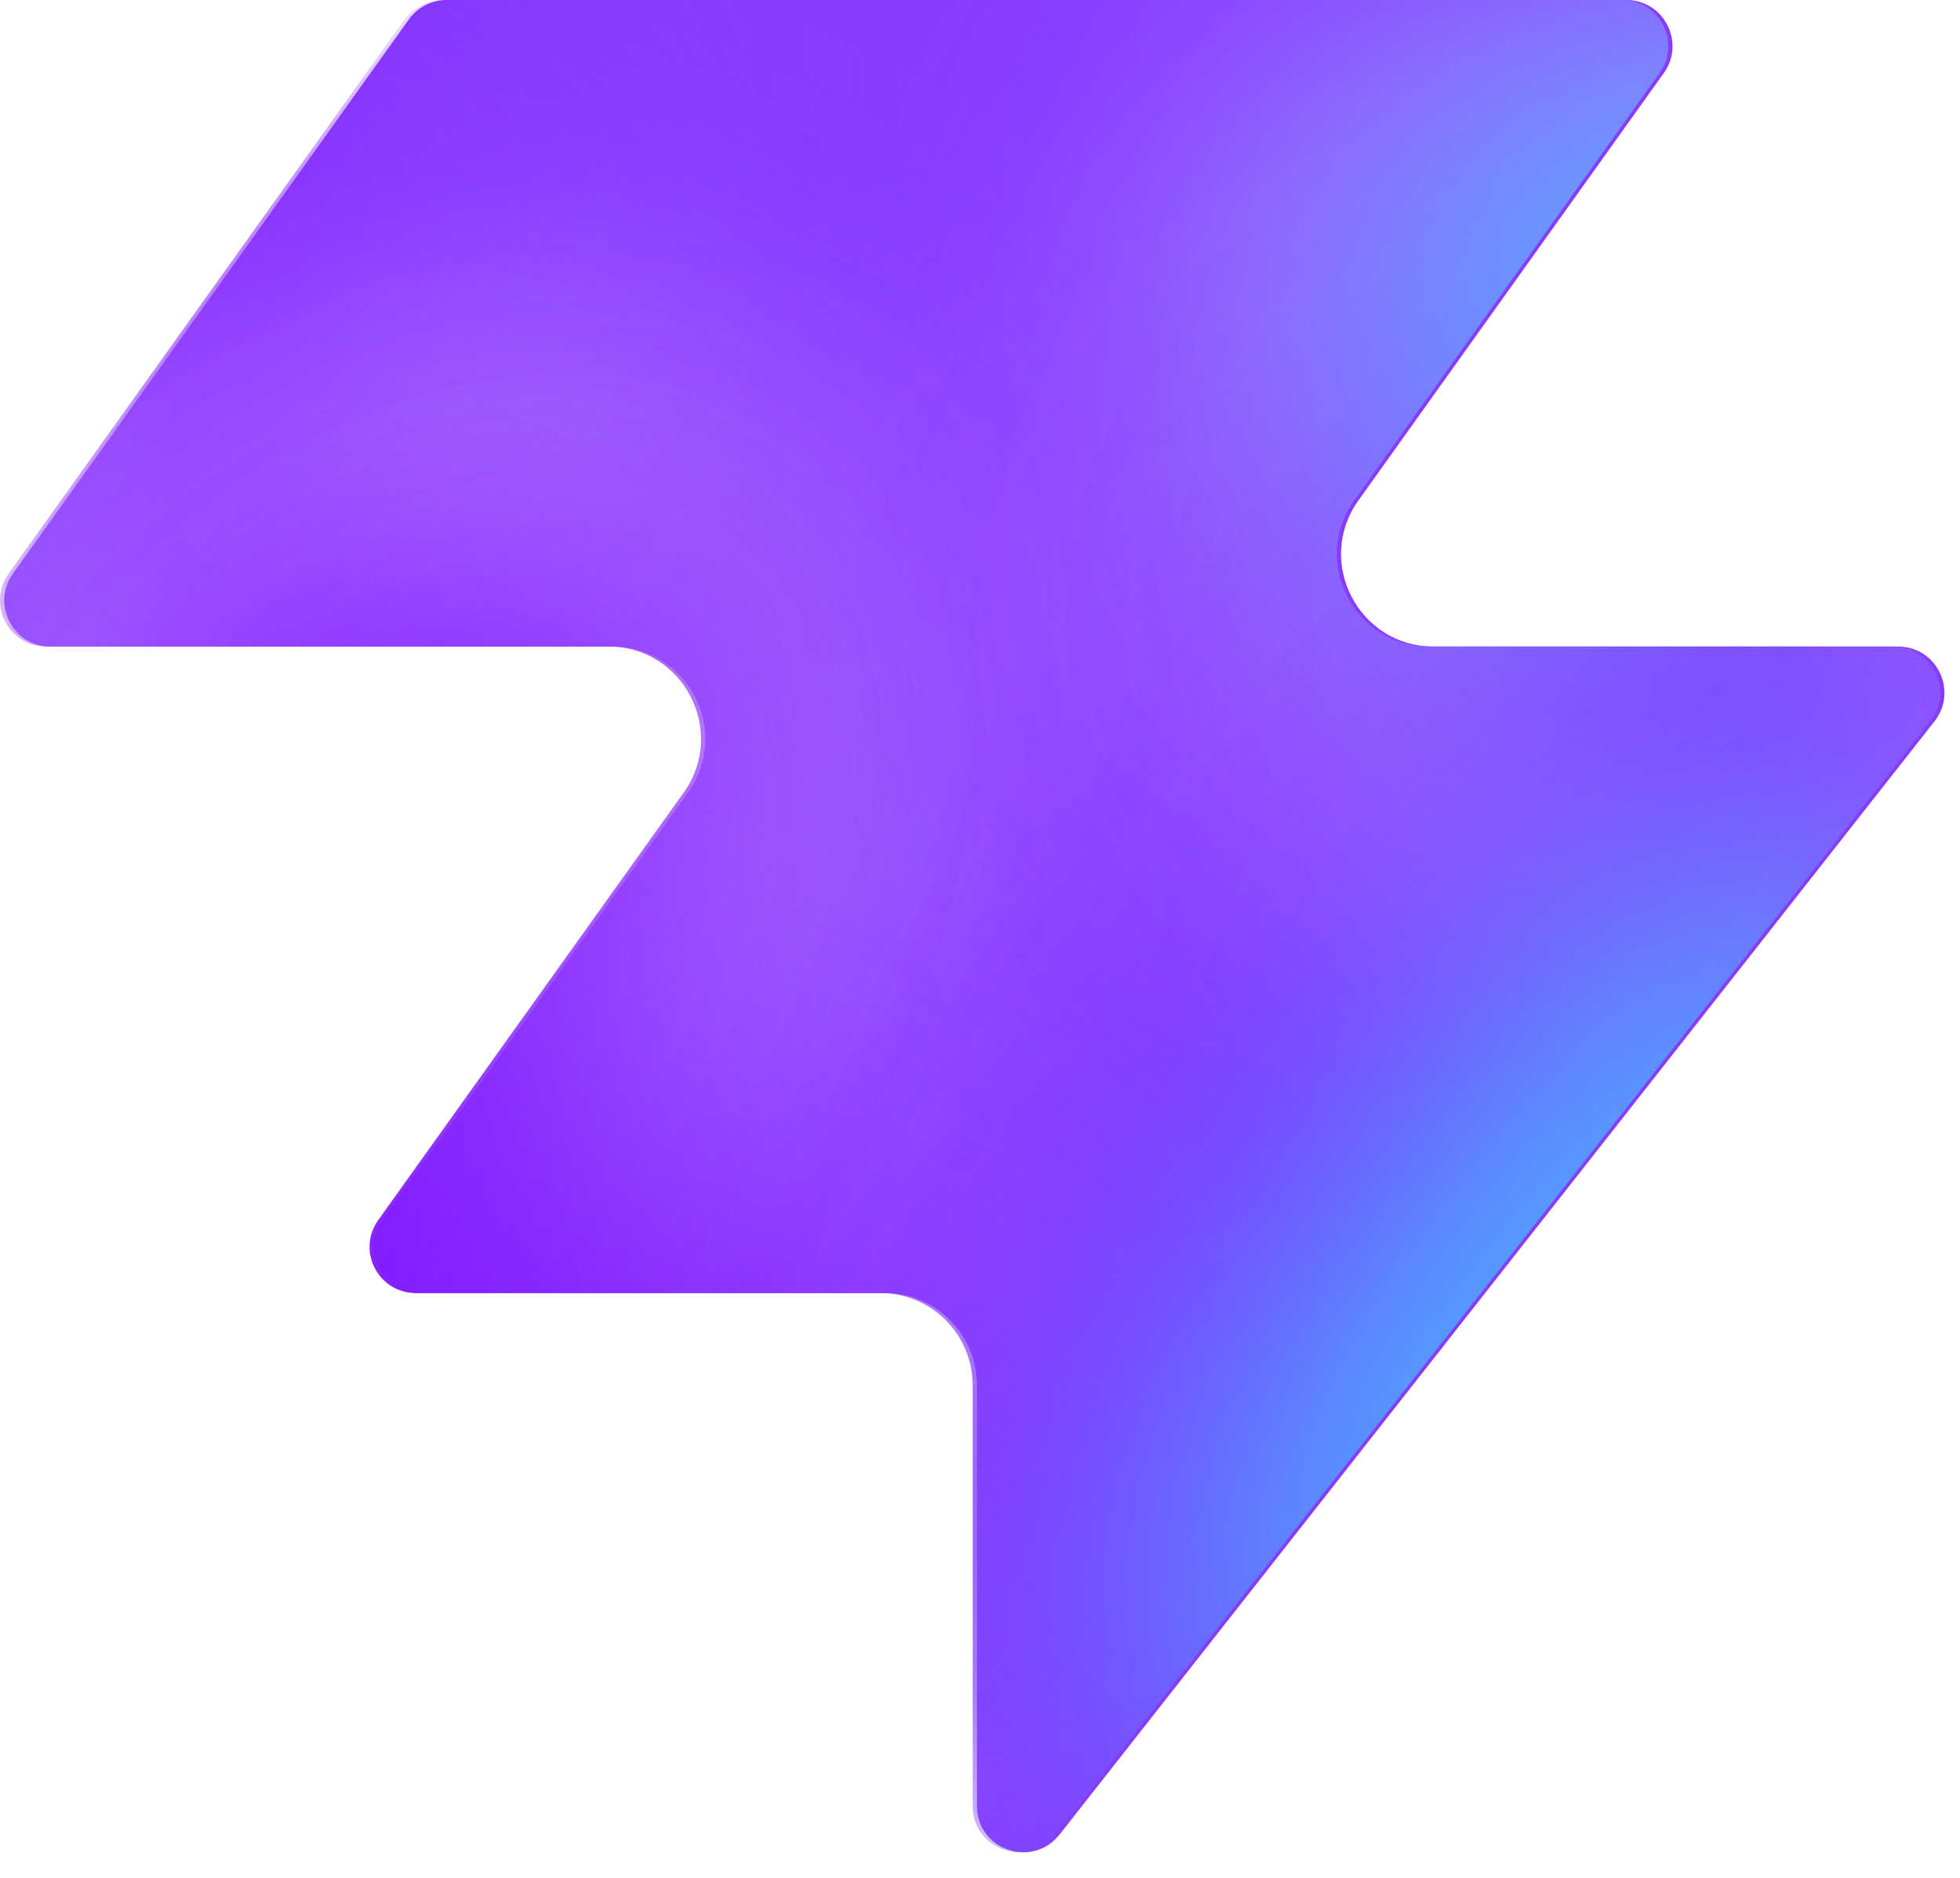
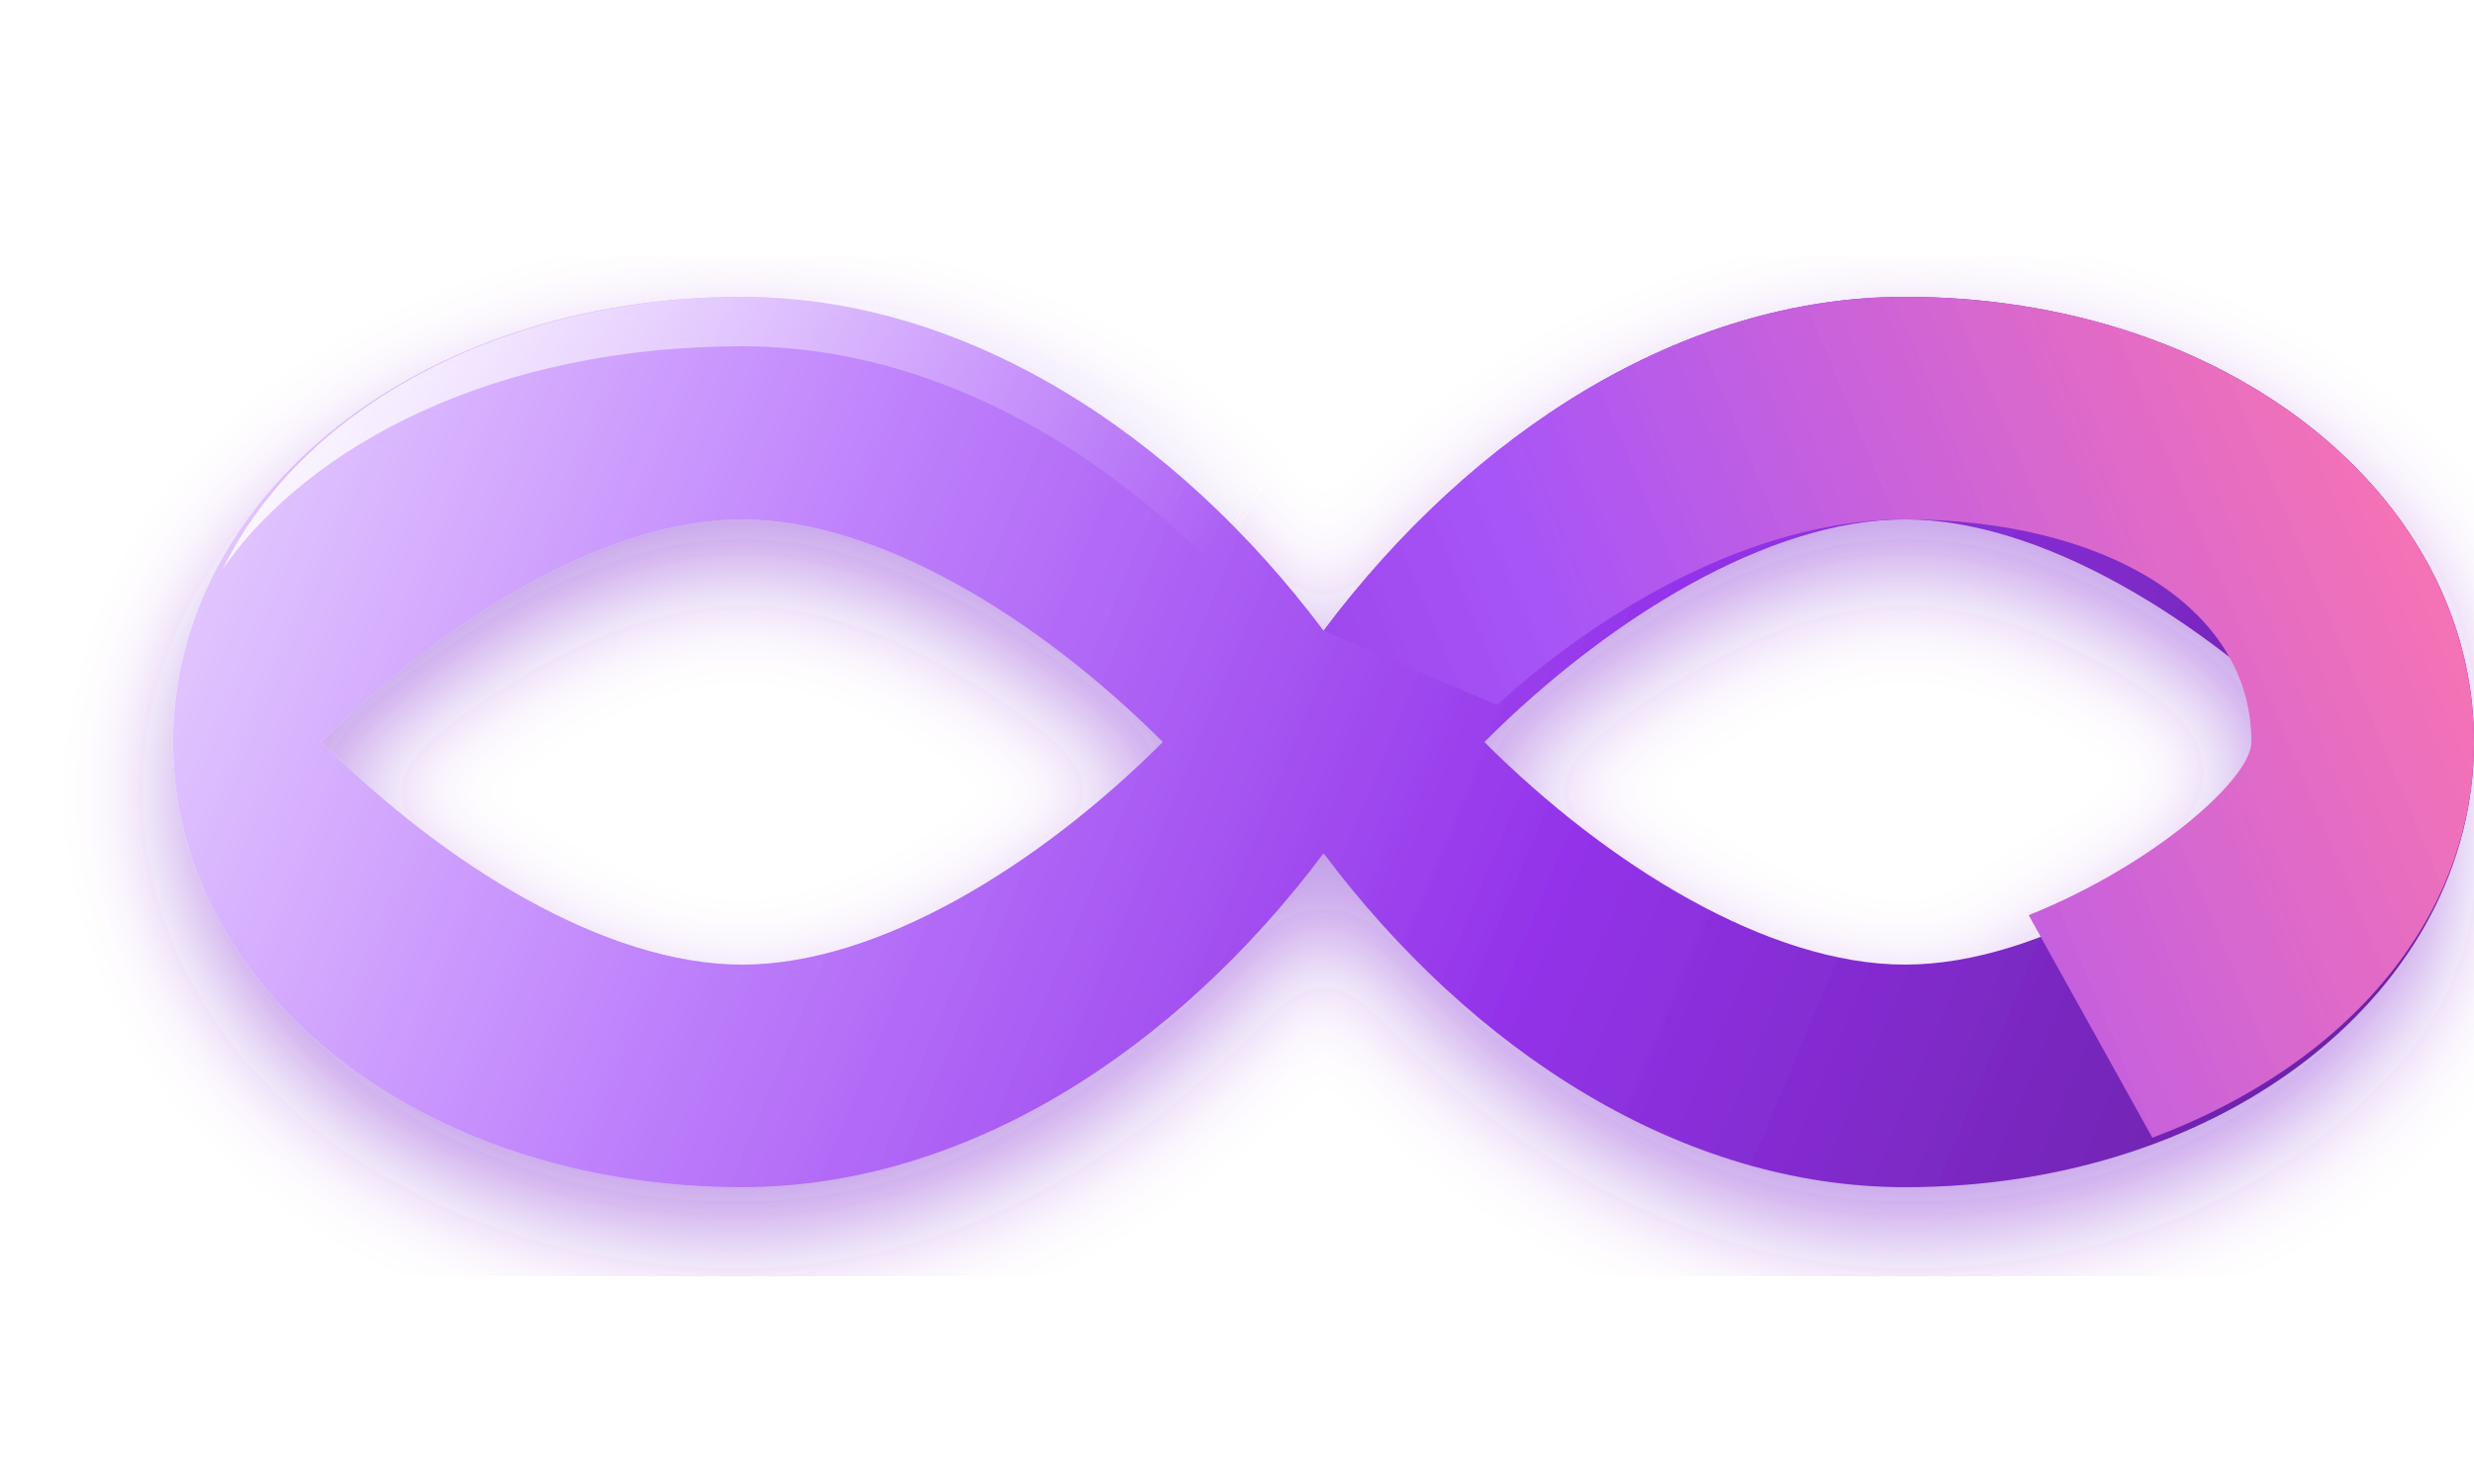
- <svg xmlns="http://www.w3.org/2000/svg" width="48" height="46" fill="none" viewBox="0 0 48 46">
-   <path fill="#863bff" d="M25.946 44.938c-.664.845-2.021.375-2.021-.698V33.937a2.26 2.26 0 0 0-2.262-2.262H10.287c-.92 0-1.456-1.04-.92-1.788l7.48-10.471c1.07-1.497 0-3.578-1.842-3.578H1.237c-.92 0-1.456-1.04-.92-1.788L10.013.474c.214-.297.556-.474.92-.474h28.894c.92 0 1.456 1.04.92 1.788l-7.48 10.471c-1.07 1.498 0 3.579 1.842 3.579h11.377c.943 0 1.473 1.088.89 1.83L25.947 44.94z" style="fill:#863bff;fill:color(display-p3 .525 .23 1);fill-opacity:1" />
-   <mask id="a" width="48" height="46" x="0" y="0" maskUnits="userSpaceOnUse" style="mask-type:alpha">
-     <path fill="#000" d="M25.842 44.938c-.664.844-2.021.375-2.021-.698V33.937a2.26 2.26 0 0 0-2.262-2.262H10.183c-.92 0-1.456-1.04-.92-1.788l7.48-10.471c1.07-1.498 0-3.579-1.842-3.579H1.133c-.92 0-1.456-1.04-.92-1.787L9.91.473c.214-.297.556-.474.92-.474h28.894c.92 0 1.456 1.04.92 1.788l-7.48 10.471c-1.07 1.498 0 3.578 1.842 3.578h11.377c.943 0 1.473 1.088.89 1.832L25.843 44.94z" style="fill:#000;fill-opacity:1" />
-   </mask>
-   <g mask="url(#a)">
-     <g filter="url(#b)">
-       <ellipse cx="5.508" cy="14.704" fill="#ede6ff" rx="5.508" ry="14.704" style="fill:#ede6ff;fill:color(display-p3 .927 .903 1);fill-opacity:1" transform="matrix(.00324 1 1 -.00324 -4.47 31.516)" />
-     </g>
-     <g filter="url(#c)">
-       <ellipse cx="10.399" cy="29.851" fill="#ede6ff" rx="10.399" ry="29.851" style="fill:#ede6ff;fill:color(display-p3 .927 .903 1);fill-opacity:1" transform="matrix(.00324 1 1 -.00324 -39.328 7.883)" />
-     </g>
-     <g filter="url(#d)">
-       <ellipse cx="5.508" cy="30.487" fill="#7e14ff" rx="5.508" ry="30.487" style="fill:#7e14ff;fill:color(display-p3 .492 .077 1);fill-opacity:1" transform="rotate(89.814 -25.913 -14.639)scale(1 -1)" />
-     </g>
-     <g filter="url(#e)">
-       <ellipse cx="5.508" cy="30.599" fill="#7e14ff" rx="5.508" ry="30.599" style="fill:#7e14ff;fill:color(display-p3 .492 .077 1);fill-opacity:1" transform="rotate(89.814 -32.644 -3.334)scale(1 -1)" />
-     </g>
-     <g filter="url(#f)">
-       <ellipse cx="5.508" cy="30.599" fill="#7e14ff" rx="5.508" ry="30.599" style="fill:#7e14ff;fill:color(display-p3 .492 .077 1);fill-opacity:1" transform="matrix(.00324 1 1 -.00324 -34.34 30.47)" />
-     </g>
-     <g filter="url(#g)">
-       <ellipse cx="14.072" cy="22.078" fill="#ede6ff" rx="14.072" ry="22.078" style="fill:#ede6ff;fill:color(display-p3 .927 .903 1);fill-opacity:1" transform="rotate(93.35 24.506 48.493)scale(-1 1)" />
-     </g>
-     <g filter="url(#h)">
-       <ellipse cx="3.47" cy="21.501" fill="#7e14ff" rx="3.47" ry="21.501" style="fill:#7e14ff;fill:color(display-p3 .492 .077 1);fill-opacity:1" transform="rotate(89.009 28.708 47.59)scale(-1 1)" />
-     </g>
-     <g filter="url(#i)">
-       <ellipse cx="3.47" cy="21.501" fill="#7e14ff" rx="3.47" ry="21.501" style="fill:#7e14ff;fill:color(display-p3 .492 .077 1);fill-opacity:1" transform="rotate(89.009 28.708 47.59)scale(-1 1)" />
-     </g>
-     <g filter="url(#j)">
-       <ellipse cx=".387" cy="8.972" fill="#7e14ff" rx="4.407" ry="29.108" style="fill:#7e14ff;fill:color(display-p3 .492 .077 1);fill-opacity:1" transform="rotate(39.51 .387 8.972)" />
-     </g>
-     <g filter="url(#k)">
-       <ellipse cx="47.523" cy="-6.092" fill="#7e14ff" rx="4.407" ry="29.108" style="fill:#7e14ff;fill:color(display-p3 .492 .077 1);fill-opacity:1" transform="rotate(37.892 47.523 -6.092)" />
-     </g>
-     <g filter="url(#l)">
-       <ellipse cx="41.412" cy="6.333" fill="#47bfff" rx="5.971" ry="9.665" style="fill:#47bfff;fill:color(display-p3 .28 .748 1);fill-opacity:1" transform="rotate(37.892 41.412 6.333)" />
-     </g>
-     <g filter="url(#m)">
-       <ellipse cx="-1.879" cy="38.332" fill="#7e14ff" rx="4.407" ry="29.108" style="fill:#7e14ff;fill:color(display-p3 .492 .077 1);fill-opacity:1" transform="rotate(37.892 -1.88 38.332)" />
-     </g>
-     <g filter="url(#n)">
-       <ellipse cx="-1.879" cy="38.332" fill="#7e14ff" rx="4.407" ry="29.108" style="fill:#7e14ff;fill:color(display-p3 .492 .077 1);fill-opacity:1" transform="rotate(37.892 -1.88 38.332)" />
-     </g>
-     <g filter="url(#o)">
-       <ellipse cx="35.651" cy="29.907" fill="#7e14ff" rx="4.407" ry="29.108" style="fill:#7e14ff;fill:color(display-p3 .492 .077 1);fill-opacity:1" transform="rotate(37.892 35.651 29.907)" />
-     </g>
-     <g filter="url(#p)">
-       <ellipse cx="38.418" cy="32.4" fill="#47bfff" rx="5.971" ry="15.297" style="fill:#47bfff;fill:color(display-p3 .28 .748 1);fill-opacity:1" transform="rotate(37.892 38.418 32.4)" />
-     </g>
-   </g>
+ <svg xmlns="http://www.w3.org/2000/svg" viewBox="0 0 200 120" width="200" height="120" fill="none">
  <defs>
-     <filter id="b" width="60.045" height="41.654" x="-19.77" y="16.149" color-interpolation-filters="sRGB" filterUnits="userSpaceOnUse">
-       <feFlood flood-opacity="0" result="BackgroundImageFix" />
-       <feBlend in="SourceGraphic" in2="BackgroundImageFix" result="shape" />
-       <feGaussianBlur result="effect1_foregroundBlur_2002_17158" stdDeviation="7.659" />
-     </filter>
-     <filter id="c" width="90.34" height="51.437" x="-54.613" y="-7.533" color-interpolation-filters="sRGB" filterUnits="userSpaceOnUse">
-       <feFlood flood-opacity="0" result="BackgroundImageFix" />
-       <feBlend in="SourceGraphic" in2="BackgroundImageFix" result="shape" />
-       <feGaussianBlur result="effect1_foregroundBlur_2002_17158" stdDeviation="7.659" />
-     </filter>
-     <filter id="d" width="79.355" height="29.4" x="-49.64" y="2.03" color-interpolation-filters="sRGB" filterUnits="userSpaceOnUse">
-       <feFlood flood-opacity="0" result="BackgroundImageFix" />
-       <feBlend in="SourceGraphic" in2="BackgroundImageFix" result="shape" />
-       <feGaussianBlur result="effect1_foregroundBlur_2002_17158" stdDeviation="4.596" />
-     </filter>
-     <filter id="e" width="79.579" height="29.4" x="-45.045" y="20.029" color-interpolation-filters="sRGB" filterUnits="userSpaceOnUse">
-       <feFlood flood-opacity="0" result="BackgroundImageFix" />
-       <feBlend in="SourceGraphic" in2="BackgroundImageFix" result="shape" />
-       <feGaussianBlur result="effect1_foregroundBlur_2002_17158" stdDeviation="4.596" />
-     </filter>
-     <filter id="f" width="79.579" height="29.4" x="-43.513" y="21.178" color-interpolation-filters="sRGB" filterUnits="userSpaceOnUse">
-       <feFlood flood-opacity="0" result="BackgroundImageFix" />
-       <feBlend in="SourceGraphic" in2="BackgroundImageFix" result="shape" />
-       <feGaussianBlur result="effect1_foregroundBlur_2002_17158" stdDeviation="4.596" />
-     </filter>
-     <filter id="g" width="74.749" height="58.852" x="15.756" y="-17.901" color-interpolation-filters="sRGB" filterUnits="userSpaceOnUse">
-       <feFlood flood-opacity="0" result="BackgroundImageFix" />
-       <feBlend in="SourceGraphic" in2="BackgroundImageFix" result="shape" />
-       <feGaussianBlur result="effect1_foregroundBlur_2002_17158" stdDeviation="7.659" />
-     </filter>
-     <filter id="h" width="61.377" height="25.362" x="23.548" y="2.284" color-interpolation-filters="sRGB" filterUnits="userSpaceOnUse">
-       <feFlood flood-opacity="0" result="BackgroundImageFix" />
-       <feBlend in="SourceGraphic" in2="BackgroundImageFix" result="shape" />
-       <feGaussianBlur result="effect1_foregroundBlur_2002_17158" stdDeviation="4.596" />
-     </filter>
-     <filter id="i" width="61.377" height="25.362" x="23.548" y="2.284" color-interpolation-filters="sRGB" filterUnits="userSpaceOnUse">
-       <feFlood flood-opacity="0" result="BackgroundImageFix" />
-       <feBlend in="SourceGraphic" in2="BackgroundImageFix" result="shape" />
-       <feGaussianBlur result="effect1_foregroundBlur_2002_17158" stdDeviation="4.596" />
-     </filter>
-     <filter id="j" width="56.045" height="63.649" x="-27.636" y="-22.853" color-interpolation-filters="sRGB" filterUnits="userSpaceOnUse">
-       <feFlood flood-opacity="0" result="BackgroundImageFix" />
-       <feBlend in="SourceGraphic" in2="BackgroundImageFix" result="shape" />
-       <feGaussianBlur result="effect1_foregroundBlur_2002_17158" stdDeviation="4.596" />
-     </filter>
-     <filter id="k" width="54.814" height="64.646" x="20.116" y="-38.415" color-interpolation-filters="sRGB" filterUnits="userSpaceOnUse">
-       <feFlood flood-opacity="0" result="BackgroundImageFix" />
-       <feBlend in="SourceGraphic" in2="BackgroundImageFix" result="shape" />
-       <feGaussianBlur result="effect1_foregroundBlur_2002_17158" stdDeviation="4.596" />
-     </filter>
-     <filter id="l" width="33.541" height="35.313" x="24.641" y="-11.323" color-interpolation-filters="sRGB" filterUnits="userSpaceOnUse">
-       <feFlood flood-opacity="0" result="BackgroundImageFix" />
-       <feBlend in="SourceGraphic" in2="BackgroundImageFix" result="shape" />
-       <feGaussianBlur result="effect1_foregroundBlur_2002_17158" stdDeviation="4.596" />
-     </filter>
-     <filter id="m" width="54.814" height="64.646" x="-29.286" y="6.009" color-interpolation-filters="sRGB" filterUnits="userSpaceOnUse">
-       <feFlood flood-opacity="0" result="BackgroundImageFix" />
-       <feBlend in="SourceGraphic" in2="BackgroundImageFix" result="shape" />
-       <feGaussianBlur result="effect1_foregroundBlur_2002_17158" stdDeviation="4.596" />
-     </filter>
-     <filter id="n" width="54.814" height="64.646" x="-29.286" y="6.009" color-interpolation-filters="sRGB" filterUnits="userSpaceOnUse">
-       <feFlood flood-opacity="0" result="BackgroundImageFix" />
-       <feBlend in="SourceGraphic" in2="BackgroundImageFix" result="shape" />
-       <feGaussianBlur result="effect1_foregroundBlur_2002_17158" stdDeviation="4.596" />
-     </filter>
-     <filter id="o" width="54.814" height="64.646" x="8.244" y="-2.416" color-interpolation-filters="sRGB" filterUnits="userSpaceOnUse">
-       <feFlood flood-opacity="0" result="BackgroundImageFix" />
-       <feBlend in="SourceGraphic" in2="BackgroundImageFix" result="shape" />
-       <feGaussianBlur result="effect1_foregroundBlur_2002_17158" stdDeviation="4.596" />
-     </filter>
-     <filter id="p" width="39.409" height="43.623" x="18.713" y="10.588" color-interpolation-filters="sRGB" filterUnits="userSpaceOnUse">
-       <feFlood flood-opacity="0" result="BackgroundImageFix" />
-       <feBlend in="SourceGraphic" in2="BackgroundImageFix" result="shape" />
-       <feGaussianBlur result="effect1_foregroundBlur_2002_17158" stdDeviation="4.596" />
+     <linearGradient id="favRibbon1" x1="14" y1="24" x2="186" y2="96" gradientUnits="userSpaceOnUse">
+       <stop offset="0%" stop-color="#E9D5FF" />
+       <stop offset="30%" stop-color="#C084FC" />
+       <stop offset="65%" stop-color="#9333EA" />
+       <stop offset="100%" stop-color="#6B21A8" />
+     </linearGradient>
+     <linearGradient id="favRibbon2" x1="186" y1="24" x2="14" y2="96" gradientUnits="userSpaceOnUse">
+       <stop offset="0%" stop-color="#F472B6" />
+       <stop offset="35%" stop-color="#A855F7" />
+       <stop offset="75%" stop-color="#7E22CE" />
+       <stop offset="100%" stop-color="#4C1D95" />
+     </linearGradient>
+     <linearGradient id="favHighlight" x1="30" y1="24" x2="90" y2="60" gradientUnits="userSpaceOnUse">
+       <stop offset="0%" stop-color="#FFFFFF" stop-opacity="0.85" />
+       <stop offset="100%" stop-color="#E9D5FF" stop-opacity="0" />
+     </linearGradient>
+     <filter id="favDropShadow" x="-10%" y="-10%" width="120%" height="120%">
+       <feDropShadow dx="0" dy="4" stdDeviation="4" flood-color="#7E22CE" flood-opacity="0.45" />
    </filter>
  </defs>
+   <g filter="url(#favDropShadow)">
+     <path d="M 60,24           C 34,24 14,40 14,60           C 14,80 34,96 60,96           C 78,96 95,85 107,69           C 119,85 136,96 154,96           C 180,96 200,80 200,60           C 200,40 180,24 154,24           C 136,24 119,35 107,51           C 95,35 78,24 60,24 Z           M 60,42           C 71,42 84,50 94,60           C 84,70 71,78 60,78           C 49,78 36,70 26,60           C 36,50 49,42 60,42 Z           M 154,42           C 165,42 178,50 188,60           C 178,70 165,78 154,78           C 143,78 130,70 120,60           C 130,50 143,42 154,42 Z" fill="url(#favRibbon1)" />
+     <path d="M 107,51           C 119,35 136,24 154,24           C 180,24 200,40 200,60           C 200,74 190,86 174,92           L 164,74           C 174,70 182,63 182,60           C 182,49 170,42 154,42           C 143,42 131,48 121,57           L 107,51 Z" fill="url(#favRibbon2)" />
+     <path d="M 60,24 C 42,24 25,32 18,46 C 25,36 40,28 60,28 C 76,28 91,37 102,50 L 107,44 C 95,31 78,24 60,24 Z" fill="url(#favHighlight)" />
+   </g>
</svg>
